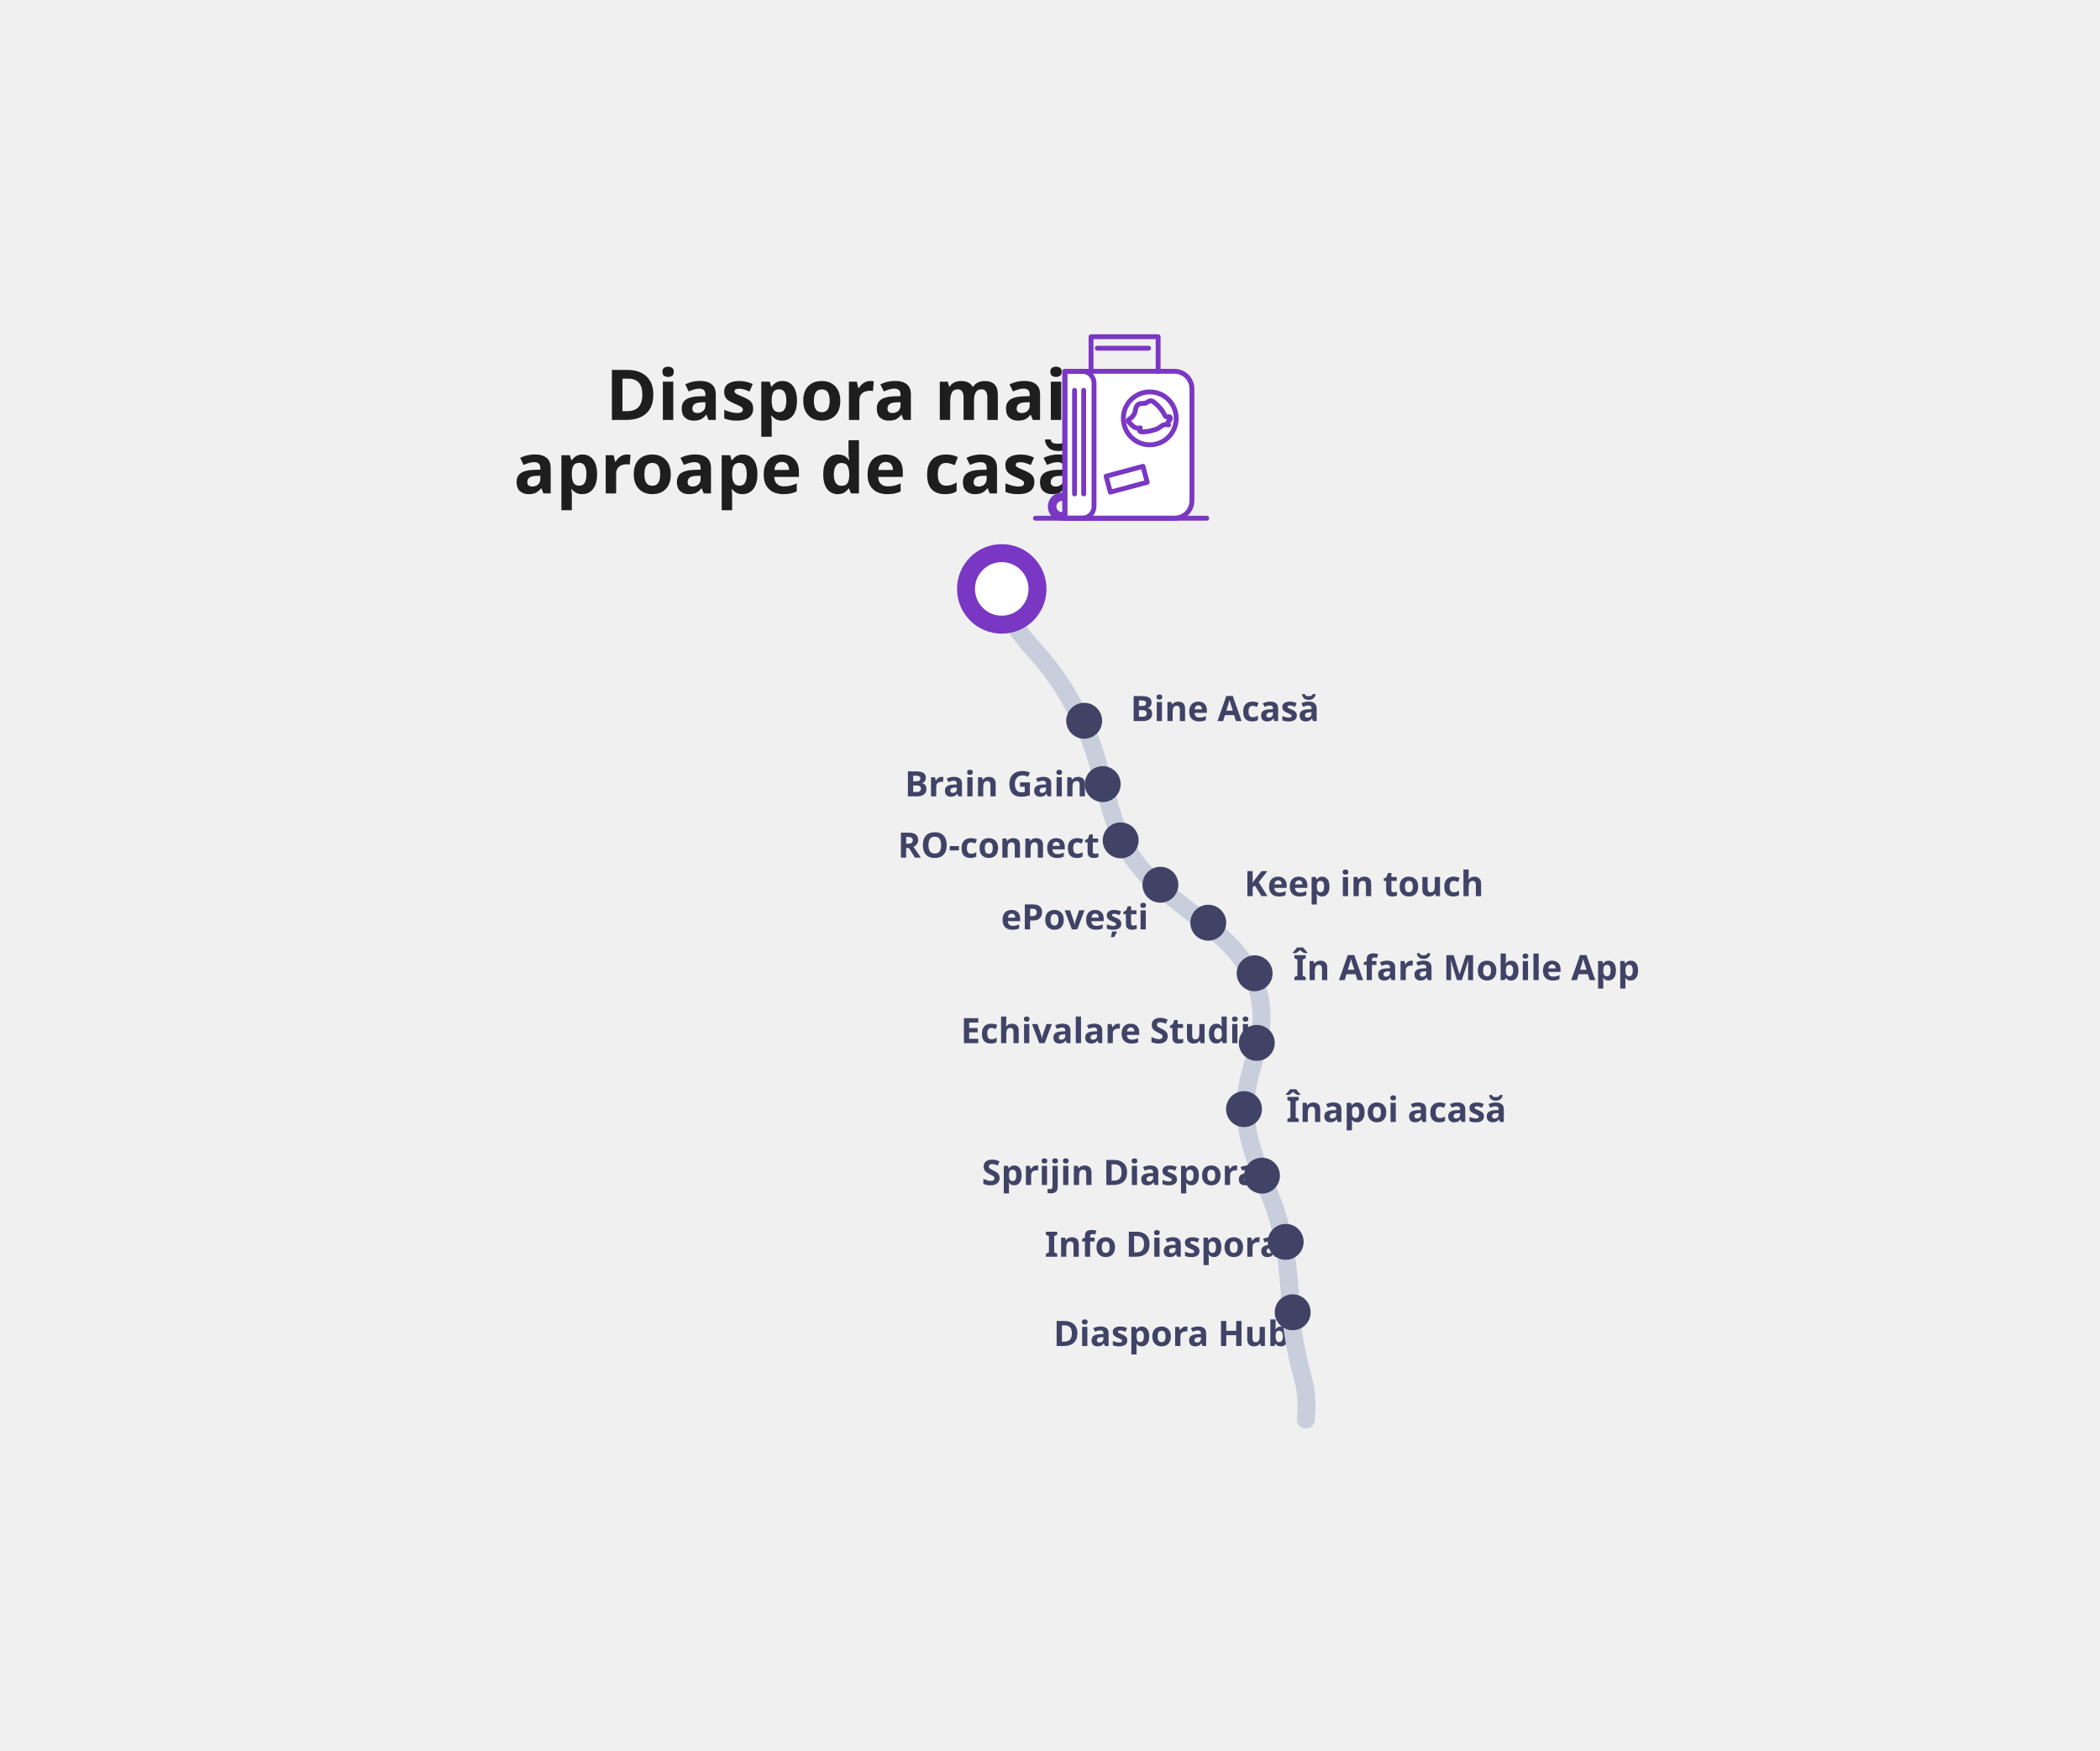
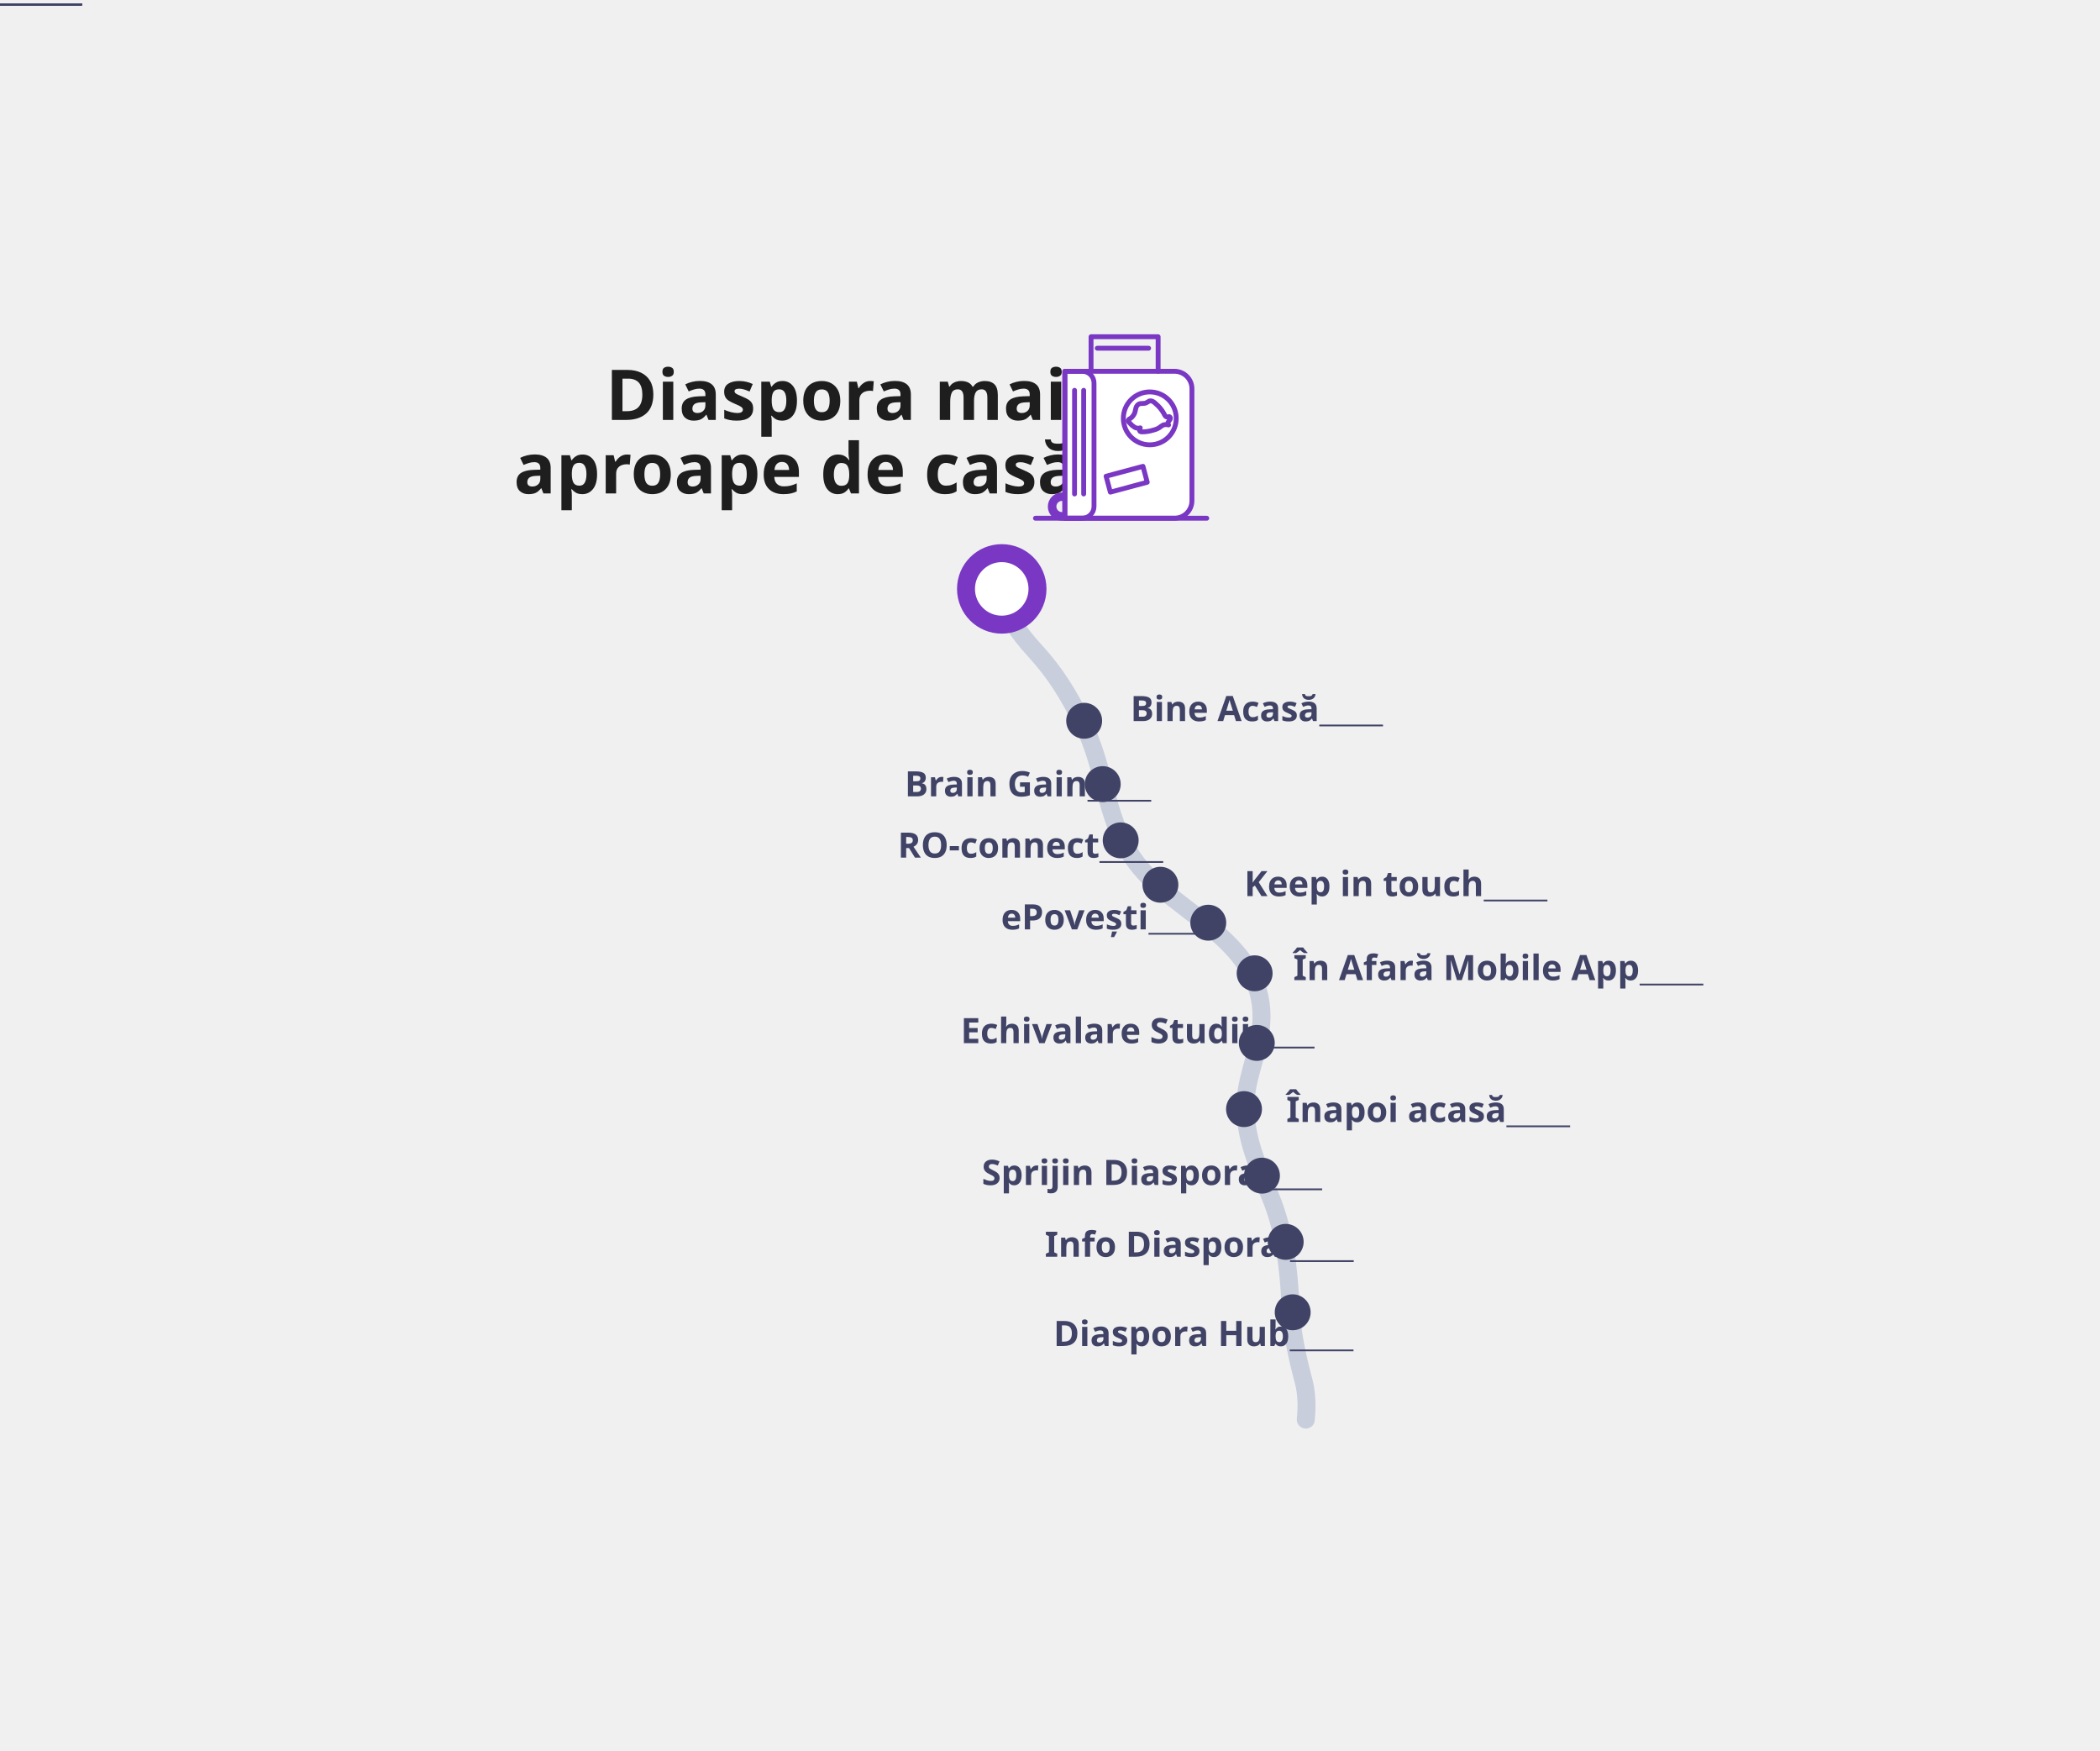
- <svg xmlns="http://www.w3.org/2000/svg" width="1200" height="1000" viewBox="0 0 1200 1000" fill="none">
+ <svg xmlns="http://www.w3.org/2000/svg" viewBox="0 0 1200 1000" fill="none">
  <g id="segment-care-02-diaspora-mai-aproape-de-casa">
    <g id="Group 1194">
-       <text id="Bine AcasÄ" fill="#404366" xml:space="preserve" style="white-space: pre" font-family="Titillium Web" font-size="20" font-weight="600" letter-spacing="0px">
-         <tspan x="646" y="411.95">Bine Acasă</tspan>
-       </text>
-       <text id="Diaspora Hub" fill="#404366" xml:space="preserve" style="white-space: pre" font-family="Titillium Web" font-size="20" font-weight="600" letter-spacing="0px">
-         <tspan x="602" y="768.95">Diaspora Hub</tspan>
-       </text>
-       <text id="Sprijin Diaspora" fill="#404366" xml:space="preserve" style="white-space: pre" font-family="Titillium Web" font-size="20" font-weight="600" letter-spacing="0px">
-         <tspan x="561" y="676.95">Sprijin Diaspora</tspan>
-       </text>
-       <text id="RO-connect" fill="#404366" xml:space="preserve" style="white-space: pre" font-family="Titillium Web" font-size="20" font-weight="600" letter-spacing="0px">
-         <tspan x="513" y="489.95">RO-connect</tspan>
-       </text>
-       <text id="Info Diaspora" fill="#404366" xml:space="preserve" style="white-space: pre" font-family="Titillium Web" font-size="20" font-weight="600" letter-spacing="0px">
-         <tspan x="597" y="717.95">Info Diaspora- </tspan>
-       </text>
-       <text id="Echivalare Studii" fill="#404366" xml:space="preserve" style="white-space: pre" font-family="Titillium Web" font-size="20" font-weight="600" letter-spacing="0px">
-         <tspan x="549" y="595.95">Echivalare Studii</tspan>
-       </text>
-       <text id="Ãnapoi acasÄ" fill="#404366" xml:space="preserve" style="white-space: pre" font-family="Titillium Web" font-size="20" font-weight="600" letter-spacing="0px">
-         <tspan x="735" y="640.95">Înapoi acasă</tspan>
-       </text>
-       <text id="Ãn AfarÄ Mobile App" fill="#404366" xml:space="preserve" style="white-space: pre" font-family="Titillium Web" font-size="20" font-weight="600" letter-spacing="0px">
-         <tspan x="739" y="559.95">În Afară Mobile App</tspan>
-       </text>
-       <text id="Brain Gain" fill="#404366" xml:space="preserve" style="white-space: pre" font-family="Titillium Web" font-size="20" font-weight="600" letter-spacing="0px">
-         <tspan x="517" y="454.95">Brain Gain</tspan>
-       </text>
-       <text id="ePoveÈti" fill="#404366" xml:space="preserve" style="white-space: pre" font-family="Titillium Web" font-size="20" font-weight="600" letter-spacing="0px">
-         <tspan x="572" y="530.95">ePovești</tspan>
-       </text>
-       <text id="Keep in touch" fill="#404366" xml:space="preserve" style="white-space: pre" font-family="Titillium Web" font-size="20" font-weight="600" letter-spacing="0px">
-         <tspan x="711" y="511.95">Keep in touch</tspan>
-       </text>
      <text id="Diaspora maiâ¨aproape de casÄ" fill="#1E1E1E" xml:space="preserve" style="white-space: pre" font-family="Titillium Web" font-size="40" font-weight="600" letter-spacing="0px">
        <tspan x="346.055" y="239.9">Diaspora mai </tspan>
        <tspan x="293.516" y="281.9">aproapede casă</tspan>
      </text>
      <g id="icon-diaspora-mai-aproape-de-casa 1">
        <path id="Vector" d="M606.814 296.061C610.493 296.061 613.476 293.079 613.476 289.399C613.476 285.719 610.493 282.736 606.814 282.736C603.134 282.736 600.151 285.719 600.151 289.399C600.151 293.079 603.134 296.061 606.814 296.061Z" stroke="#7937C4" stroke-width="2.777" stroke-linecap="round" stroke-linejoin="round" />
        <path id="Vector_2" d="M606.837 293.931C605.932 293.931 605.046 293.662 604.293 293.159C603.54 292.656 602.953 291.94 602.607 291.104C602.26 290.267 602.17 289.346 602.346 288.458C602.523 287.57 602.959 286.754 603.599 286.114C604.24 285.473 605.056 285.037 605.944 284.86C606.832 284.684 607.753 284.774 608.59 285.121C609.426 285.468 610.142 286.055 610.645 286.808C611.148 287.561 611.416 288.446 611.416 289.352C611.416 290.566 610.934 291.731 610.075 292.589C609.217 293.448 608.052 293.931 606.837 293.931Z" stroke="#7937C4" stroke-width="2.777" stroke-linecap="round" stroke-linejoin="round" />
        <path id="Vector_3" d="M608.484 212.104H671.125C673.773 212.104 676.312 213.155 678.184 215.027C680.056 216.899 681.108 219.438 681.108 222.086V286.078C681.108 288.726 680.056 291.265 678.184 293.137C676.312 295.009 673.773 296.061 671.125 296.061H608.484V212.104Z" fill="white" stroke="#7937C4" stroke-width="2.777" stroke-linecap="round" stroke-linejoin="round" />
        <path id="Vector_4" d="M608.484 212.104H618.42C619.317 212.1 620.205 212.277 621.032 212.622C621.859 212.968 622.609 213.476 623.236 214.116C623.864 214.757 624.357 215.516 624.686 216.35C625.015 217.184 625.173 218.076 625.152 218.972V289.33C625.152 291.109 624.445 292.815 623.187 294.073C621.929 295.331 620.222 296.038 618.443 296.038H608.484V212.104Z" stroke="#7937C4" stroke-width="2.777" stroke-linecap="round" stroke-linejoin="round" />
        <path id="Vector_5" d="M591.681 296.06H689.581" stroke="#7937C4" stroke-width="2.777" stroke-linecap="round" stroke-linejoin="round" />
        <path id="Vector_6" d="M653.123 266.409L632.049 272.064L634.488 281.152L655.562 275.498L653.123 266.409Z" stroke="#7937C4" stroke-width="2.777" stroke-linecap="round" stroke-linejoin="round" />
        <path id="Vector_7" d="M619.247 222.979V282.186" stroke="#7937C4" stroke-width="2.777" stroke-linecap="round" stroke-linejoin="round" />
        <path id="Vector_8" d="M614.023 222.979V282.186" stroke="#7937C4" stroke-width="2.777" stroke-linecap="round" stroke-linejoin="round" />
        <path id="Vector_9" d="M657.023 254.117C665.369 254.117 672.135 247.351 672.135 239.005C672.135 230.66 665.369 223.895 657.023 223.895C648.678 223.895 641.913 230.66 641.913 239.005C641.913 247.351 648.678 254.117 657.023 254.117Z" stroke="#7937C4" stroke-width="2.777" stroke-linecap="round" stroke-linejoin="round" />
        <path id="Vector_10" d="M648.485 235.663C648.737 234.816 648.851 233.923 649.103 233.053C649.324 232.18 649.863 231.421 650.614 230.924C651.873 230.191 653.568 230.764 654.895 230.168C655.506 229.77 656.14 229.411 656.796 229.092C657.138 229.004 657.495 228.985 657.844 229.036C658.195 229.087 658.531 229.207 658.833 229.39C659.449 229.744 660.012 230.183 660.505 230.695C662.354 232.258 663.906 234.143 665.084 236.259C665.301 236.787 665.594 237.28 665.954 237.724C666.134 237.946 666.376 238.108 666.65 238.19C666.924 238.271 667.216 238.269 667.488 238.182L667.854 238.022C668.335 237.884 668.816 238.388 668.816 238.892C668.788 239.393 668.575 239.865 668.22 240.22C667.885 240.579 667.606 240.988 667.396 241.433C667.292 241.662 667.272 241.921 667.339 242.163C667.406 242.406 667.556 242.617 667.763 242.761C666.795 242.498 665.776 242.498 664.809 242.761C663.986 243.167 663.217 243.675 662.519 244.272C661.424 244.965 660.215 245.461 658.948 245.737C656.83 246.404 654.62 246.736 652.4 246.722C652.063 246.728 651.733 246.624 651.461 246.424C650.934 245.943 651.232 245.073 651.576 244.432C651.023 244.62 650.436 244.68 649.857 244.609C649.278 244.537 648.723 244.336 648.233 244.02C647.245 243.403 646.364 242.63 645.623 241.73C645.234 241.318 644.455 240.769 644.661 240.128C644.867 239.487 645.692 239.258 646.104 238.937C647.198 238.101 648.026 236.963 648.485 235.663Z" stroke="#7937C4" stroke-width="2.777" stroke-linecap="round" stroke-linejoin="round" />
        <path id="Vector_11" d="M623.46 212.103V192.367H661.787V212.103" stroke="#7937C4" stroke-width="2.777" stroke-linecap="round" stroke-linejoin="round" />
        <path id="Vector_12" d="M627.007 198.938H656.358" stroke="#7937C4" stroke-width="2.777" stroke-linecap="round" stroke-linejoin="round" />
      </g>
      <g id="Group 1193">
        <path id="Vector_13" d="M746.172 811C746.855 803.588 746.828 796.177 744.859 788.793C741.14 774.818 738.432 762.375 737.53 747.634C737.475 746.868 737.448 746.075 737.393 745.31C736.408 724.634 734.029 703.33 726.098 683.995C725.606 682.792 725.114 681.616 724.621 680.44C718.55 665.781 712.616 651.889 711.686 635.644C711.166 626.537 713.08 618.36 715.268 610.292C717.538 601.951 720.136 593.692 720.738 584.64C722.133 563.417 712.287 548.732 699.024 536.288C687.264 525.24 672.824 515.941 661.092 505.412C658.494 503.06 656.005 500.654 653.735 498.165C652.231 496.524 650.836 494.856 649.551 493.16C631.857 470.079 632.431 443.223 620.507 416.859C619.851 415.382 619.14 413.906 618.374 412.429" stroke="#C8CEDB" stroke-width="10.261" stroke-miterlimit="10" stroke-linecap="round" stroke-linejoin="round" />
        <path id="Vector_14" d="M571.854 334.814C573.249 349.582 581.59 361.041 591.217 371.57C603.332 384.834 610.142 396.238 618.374 412.346" stroke="#C8CEDB" stroke-width="10.261" stroke-miterlimit="10" stroke-linecap="round" stroke-linejoin="round" />
        <path id="Vector_15" d="M572.429 356.858C583.712 356.858 592.858 347.712 592.858 336.429C592.858 325.146 583.712 316 572.429 316C561.146 316 552 325.146 552 336.429C552 347.712 561.146 356.858 572.429 356.858Z" fill="white" stroke="#7937C4" stroke-width="10.261" stroke-miterlimit="10" stroke-linecap="round" stroke-linejoin="round" />
        <path id="Vector_16" d="M738.677 759.942C744.341 759.942 748.933 755.35 748.933 749.686C748.933 744.022 744.341 739.431 738.677 739.431C733.013 739.431 728.422 744.022 728.422 749.686C728.422 755.35 733.013 759.942 738.677 759.942Z" fill="#404366" />
        <path id="Vector_17" d="M734.684 719.71C740.348 719.71 744.94 715.119 744.94 709.455C744.94 703.791 740.348 699.199 734.684 699.199C729.02 699.199 724.429 703.791 724.429 709.455C724.429 715.119 729.02 719.71 734.684 719.71Z" fill="#404366" />
        <path id="Vector_18" d="M721.12 681.888C726.784 681.888 731.375 677.296 731.375 671.632C731.375 665.969 726.784 661.377 721.12 661.377C715.456 661.377 710.864 665.969 710.864 671.632C710.864 677.296 715.456 681.888 721.12 681.888Z" fill="#404366" />
        <path id="Vector_19" d="M710.864 643.874C716.528 643.874 721.12 639.283 721.12 633.619C721.12 627.955 716.528 623.363 710.864 623.363C705.2 623.363 700.609 627.955 700.609 633.619C700.609 639.283 705.2 643.874 710.864 643.874Z" fill="#404366" />
        <path id="Vector_20" d="M718.167 606.053C723.831 606.053 728.422 601.461 728.422 595.798C728.422 590.134 723.831 585.542 718.167 585.542C712.503 585.542 707.911 590.134 707.911 595.798C707.911 601.461 712.503 606.053 718.167 606.053Z" fill="#404366" />
        <path id="Vector_21" d="M716.936 566.288C722.6 566.288 727.192 561.697 727.192 556.033C727.192 550.369 722.6 545.777 716.936 545.777C711.272 545.777 706.681 550.369 706.681 556.033C706.681 561.697 711.272 566.288 716.936 566.288Z" fill="#404366" />
        <path id="Vector_22" d="M690.436 537.38C696.1 537.38 700.692 532.789 700.692 527.125C700.692 521.461 696.1 516.869 690.436 516.869C684.772 516.869 680.181 521.461 680.181 527.125C680.181 532.789 684.772 537.38 690.436 537.38Z" fill="#404366" />
        <path id="Vector_23" d="M663.089 515.695C668.753 515.695 673.344 511.103 673.344 505.439C673.344 499.775 668.753 495.184 663.089 495.184C657.425 495.184 652.833 499.775 652.833 505.439C652.833 511.103 657.425 515.695 663.089 515.695Z" fill="#404366" />
        <path id="Vector_24" d="M640.388 490.344C646.052 490.344 650.644 485.753 650.644 480.089C650.644 474.425 646.052 469.833 640.388 469.833C634.724 469.833 630.133 474.425 630.133 480.089C630.133 485.753 634.724 490.344 640.388 490.344Z" fill="#404366" />
        <path id="Vector_25" d="M630.133 458.209C635.797 458.209 640.389 453.618 640.389 447.954C640.389 442.29 635.797 437.698 630.133 437.698C624.469 437.698 619.877 442.29 619.877 447.954C619.877 453.618 624.469 458.209 630.133 458.209Z" fill="#404366" />
        <path id="Vector_26" d="M619.522 422.027C625.186 422.027 629.778 417.435 629.778 411.771C629.778 406.107 625.186 401.516 619.522 401.516C613.858 401.516 609.267 406.107 609.267 411.771C609.267 417.435 613.858 422.027 619.522 422.027Z" fill="#404366" />
      </g>
+       <text class="btn-project" text-decoration="underline" cursor="pointer" data-projectid="1" id="Bine AcasÄ" fill="#404366" xml:space="preserve" style="white-space: pre" font-family="Titillium Web" font-size="20" font-weight="600" letter-spacing="0px">
+         <tspan x="646" y="411.95">Bine Acasă</tspan>
+       </text>
+       <text class="btn-project" text-decoration="underline" cursor="pointer" data-projectid="1" id="Diaspora Hub" fill="#404366" xml:space="preserve" style="white-space: pre" font-family="Titillium Web" font-size="20" font-weight="600" letter-spacing="0px">
+         <tspan x="602" y="768.95">Diaspora Hub</tspan>
+       </text>
+       <text class="btn-project" text-decoration="underline" cursor="pointer" data-projectid="1" id="Sprijin Diaspora" fill="#404366" xml:space="preserve" style="white-space: pre" font-family="Titillium Web" font-size="20" font-weight="600" letter-spacing="0px">
+         <tspan x="561" y="676.95">Sprijin Diaspora</tspan>
+       </text>
+       <text class="btn-project" text-decoration="underline" cursor="pointer" data-projectid="1" id="RO-connect" fill="#404366" xml:space="preserve" style="white-space: pre" font-family="Titillium Web" font-size="20" font-weight="600" letter-spacing="0px">
+         <tspan x="513" y="489.95">RO-connect</tspan>
+       </text>
+       <text class="btn-project" text-decoration="underline" cursor="pointer" data-projectid="1" id="Info Diaspora" fill="#404366" xml:space="preserve" style="white-space: pre" font-family="Titillium Web" font-size="20" font-weight="600" letter-spacing="0px">
+         <tspan x="597" y="717.95">Info Diaspora+ </tspan>
+       </text>
+       <text class="btn-project" text-decoration="underline" cursor="pointer" data-projectid="1" id="Echivalare Studii" fill="#404366" xml:space="preserve" style="white-space: pre" font-family="Titillium Web" font-size="20" font-weight="600" letter-spacing="0px">
+         <tspan x="549" y="595.95">Echivalare Studii</tspan>
+       </text>
+       <text class="btn-project" text-decoration="underline" cursor="pointer" data-projectid="1" id="Ãnapoi acasÄ" fill="#404366" xml:space="preserve" style="white-space: pre" font-family="Titillium Web" font-size="20" font-weight="600" letter-spacing="0px">
+         <tspan x="735" y="640.95">Înapoi acasă</tspan>
+       </text>
+       <text class="btn-project" text-decoration="underline" cursor="pointer" data-projectid="1" id="Ãn AfarÄ Mobile App" fill="#404366" xml:space="preserve" style="white-space: pre" font-family="Titillium Web" font-size="20" font-weight="600" letter-spacing="0px">
+         <tspan x="739" y="559.95">În Afară Mobile App</tspan>
+       </text>
+       <text class="btn-project" text-decoration="underline" cursor="pointer" data-projectid="1" id="Brain Gain" fill="#404366" xml:space="preserve" style="white-space: pre" font-family="Titillium Web" font-size="20" font-weight="600" letter-spacing="0px">
+         <tspan x="517" y="454.95">Brain Gain</tspan>
+       </text>
+       <text class="btn-project" text-decoration="underline" cursor="pointer" data-projectid="1" id="ePoveÈti" fill="#404366" xml:space="preserve" style="white-space: pre" font-family="Titillium Web" font-size="20" font-weight="600" letter-spacing="0px">
+         <tspan x="572" y="530.95">ePovești</tspan>
+       </text>
+       <text class="btn-project" text-decoration="underline" cursor="pointer" data-projectid="1" id="Keep in touch" fill="#404366" xml:space="preserve" style="white-space: pre" font-family="Titillium Web" font-size="20" font-weight="600" letter-spacing="0px">
+         <tspan x="711" y="511.95">Keep in touch</tspan>
+       </text>
    </g>
  </g>
</svg>
